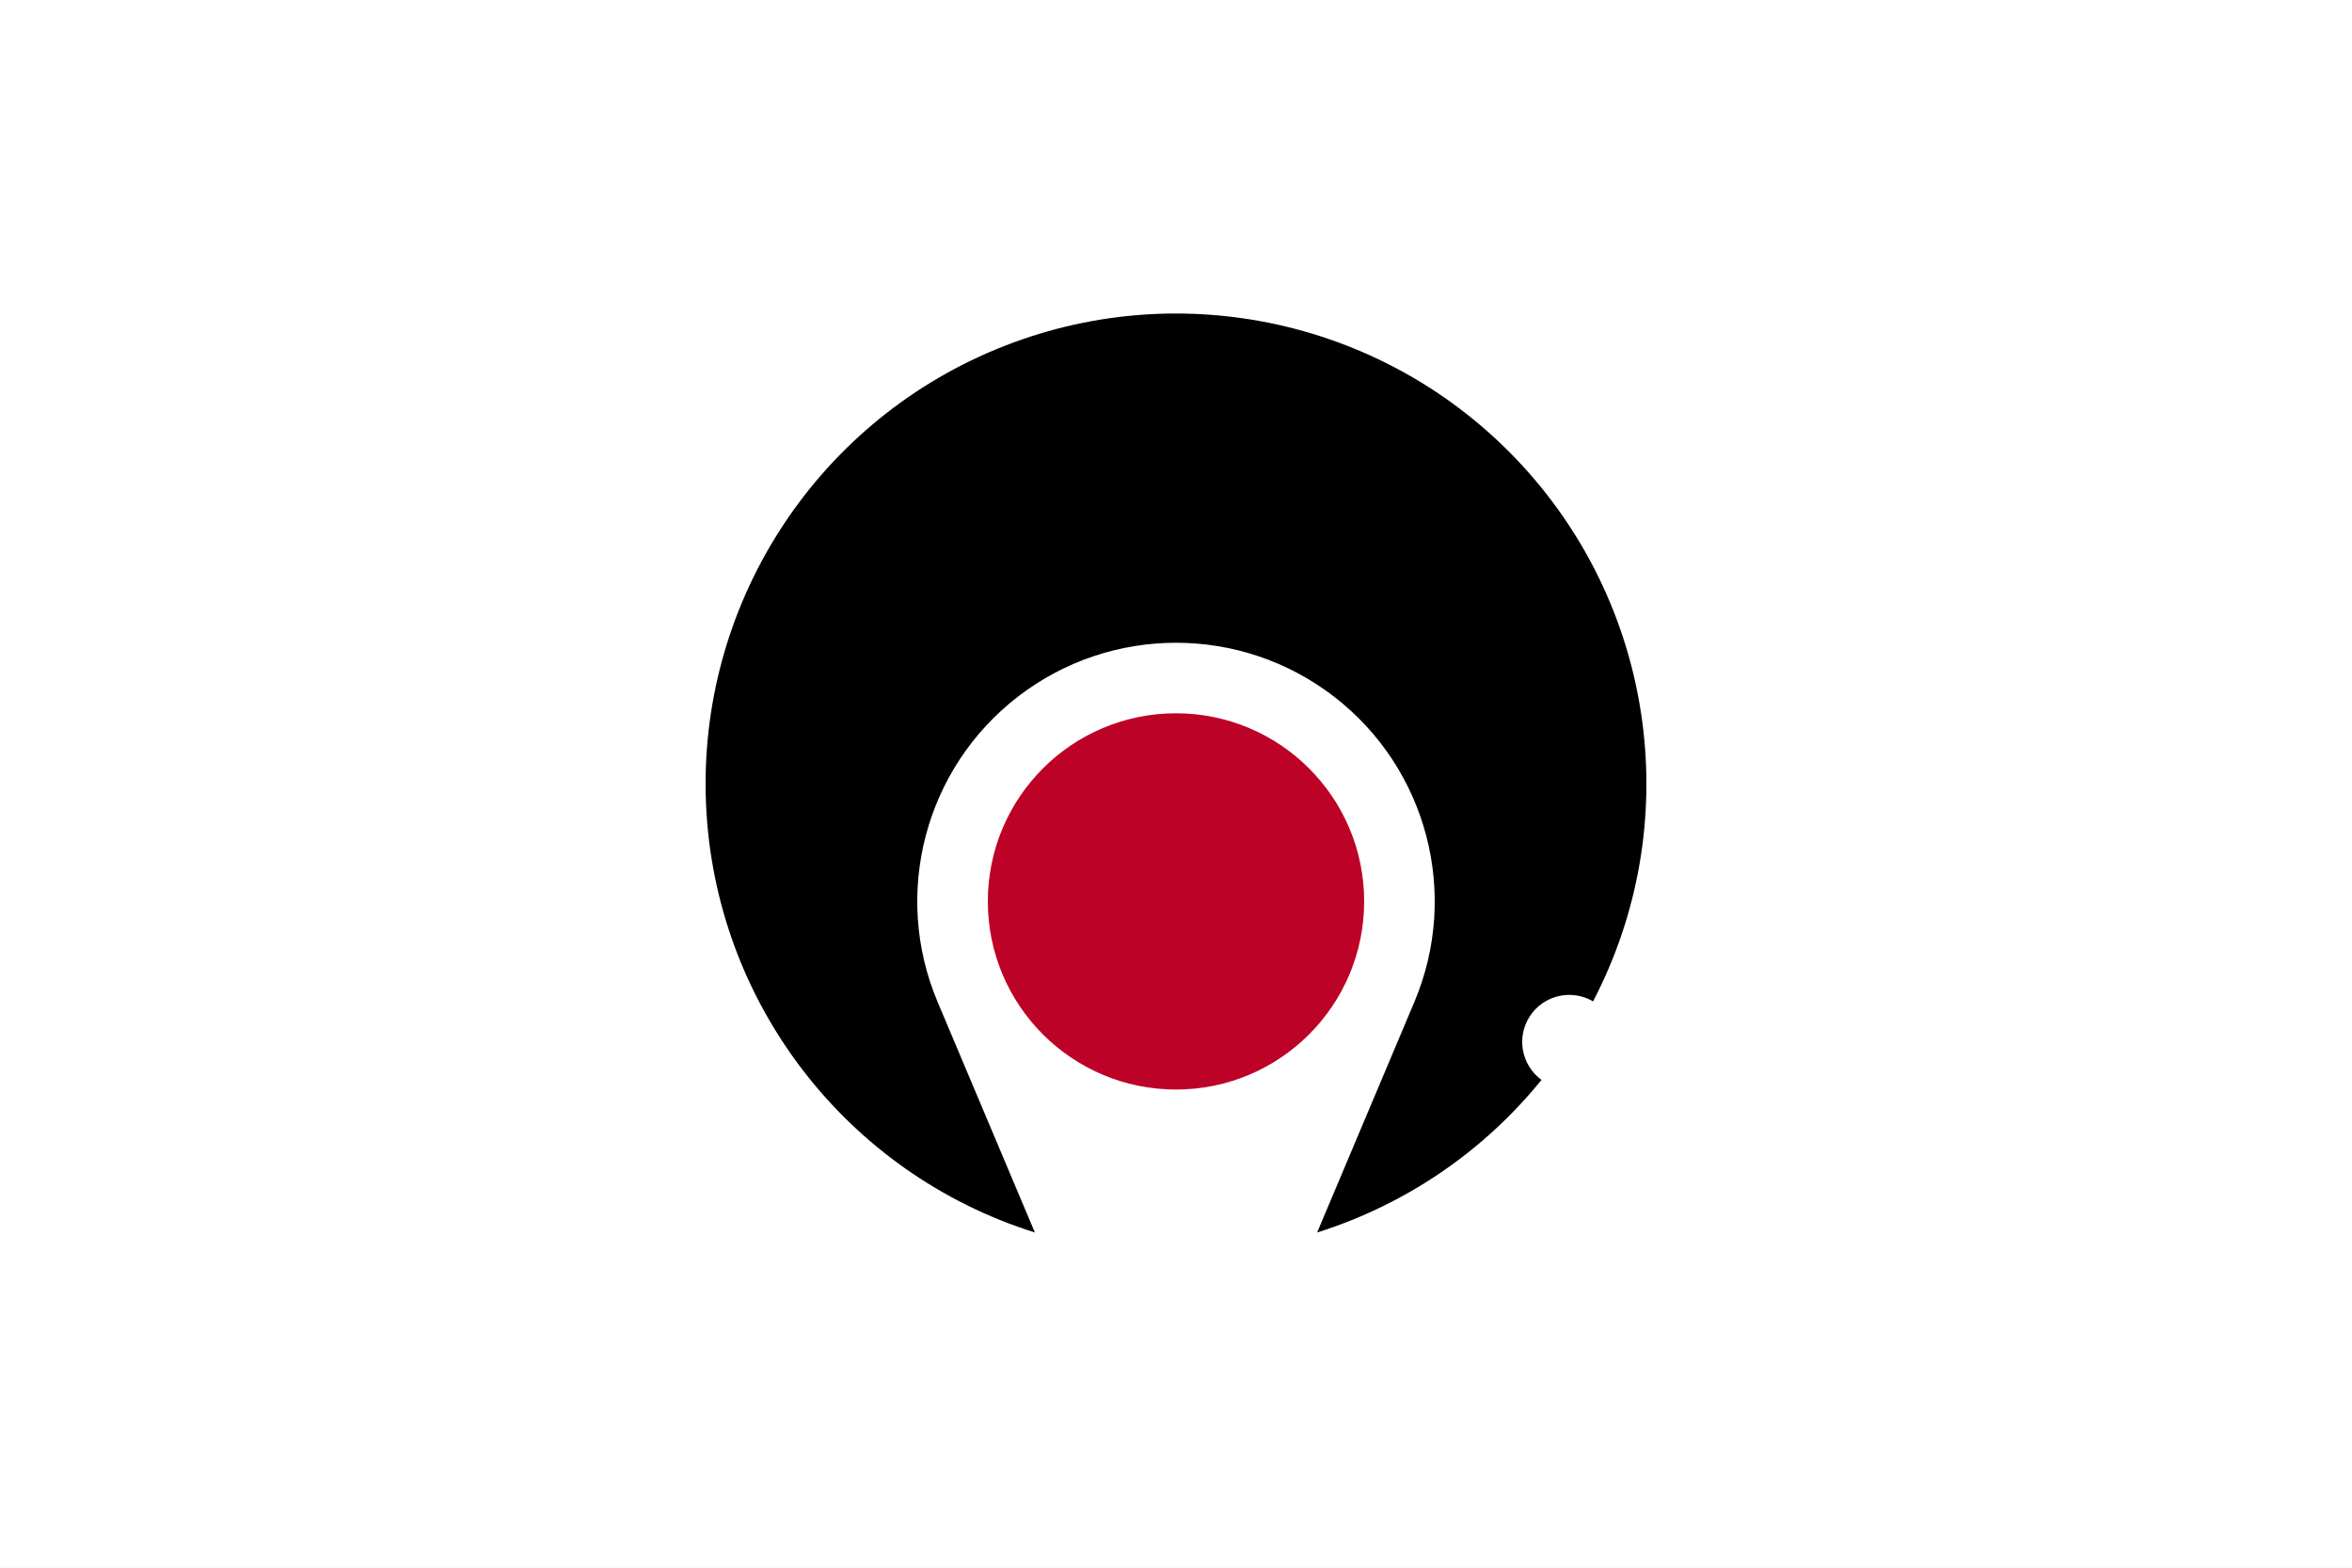
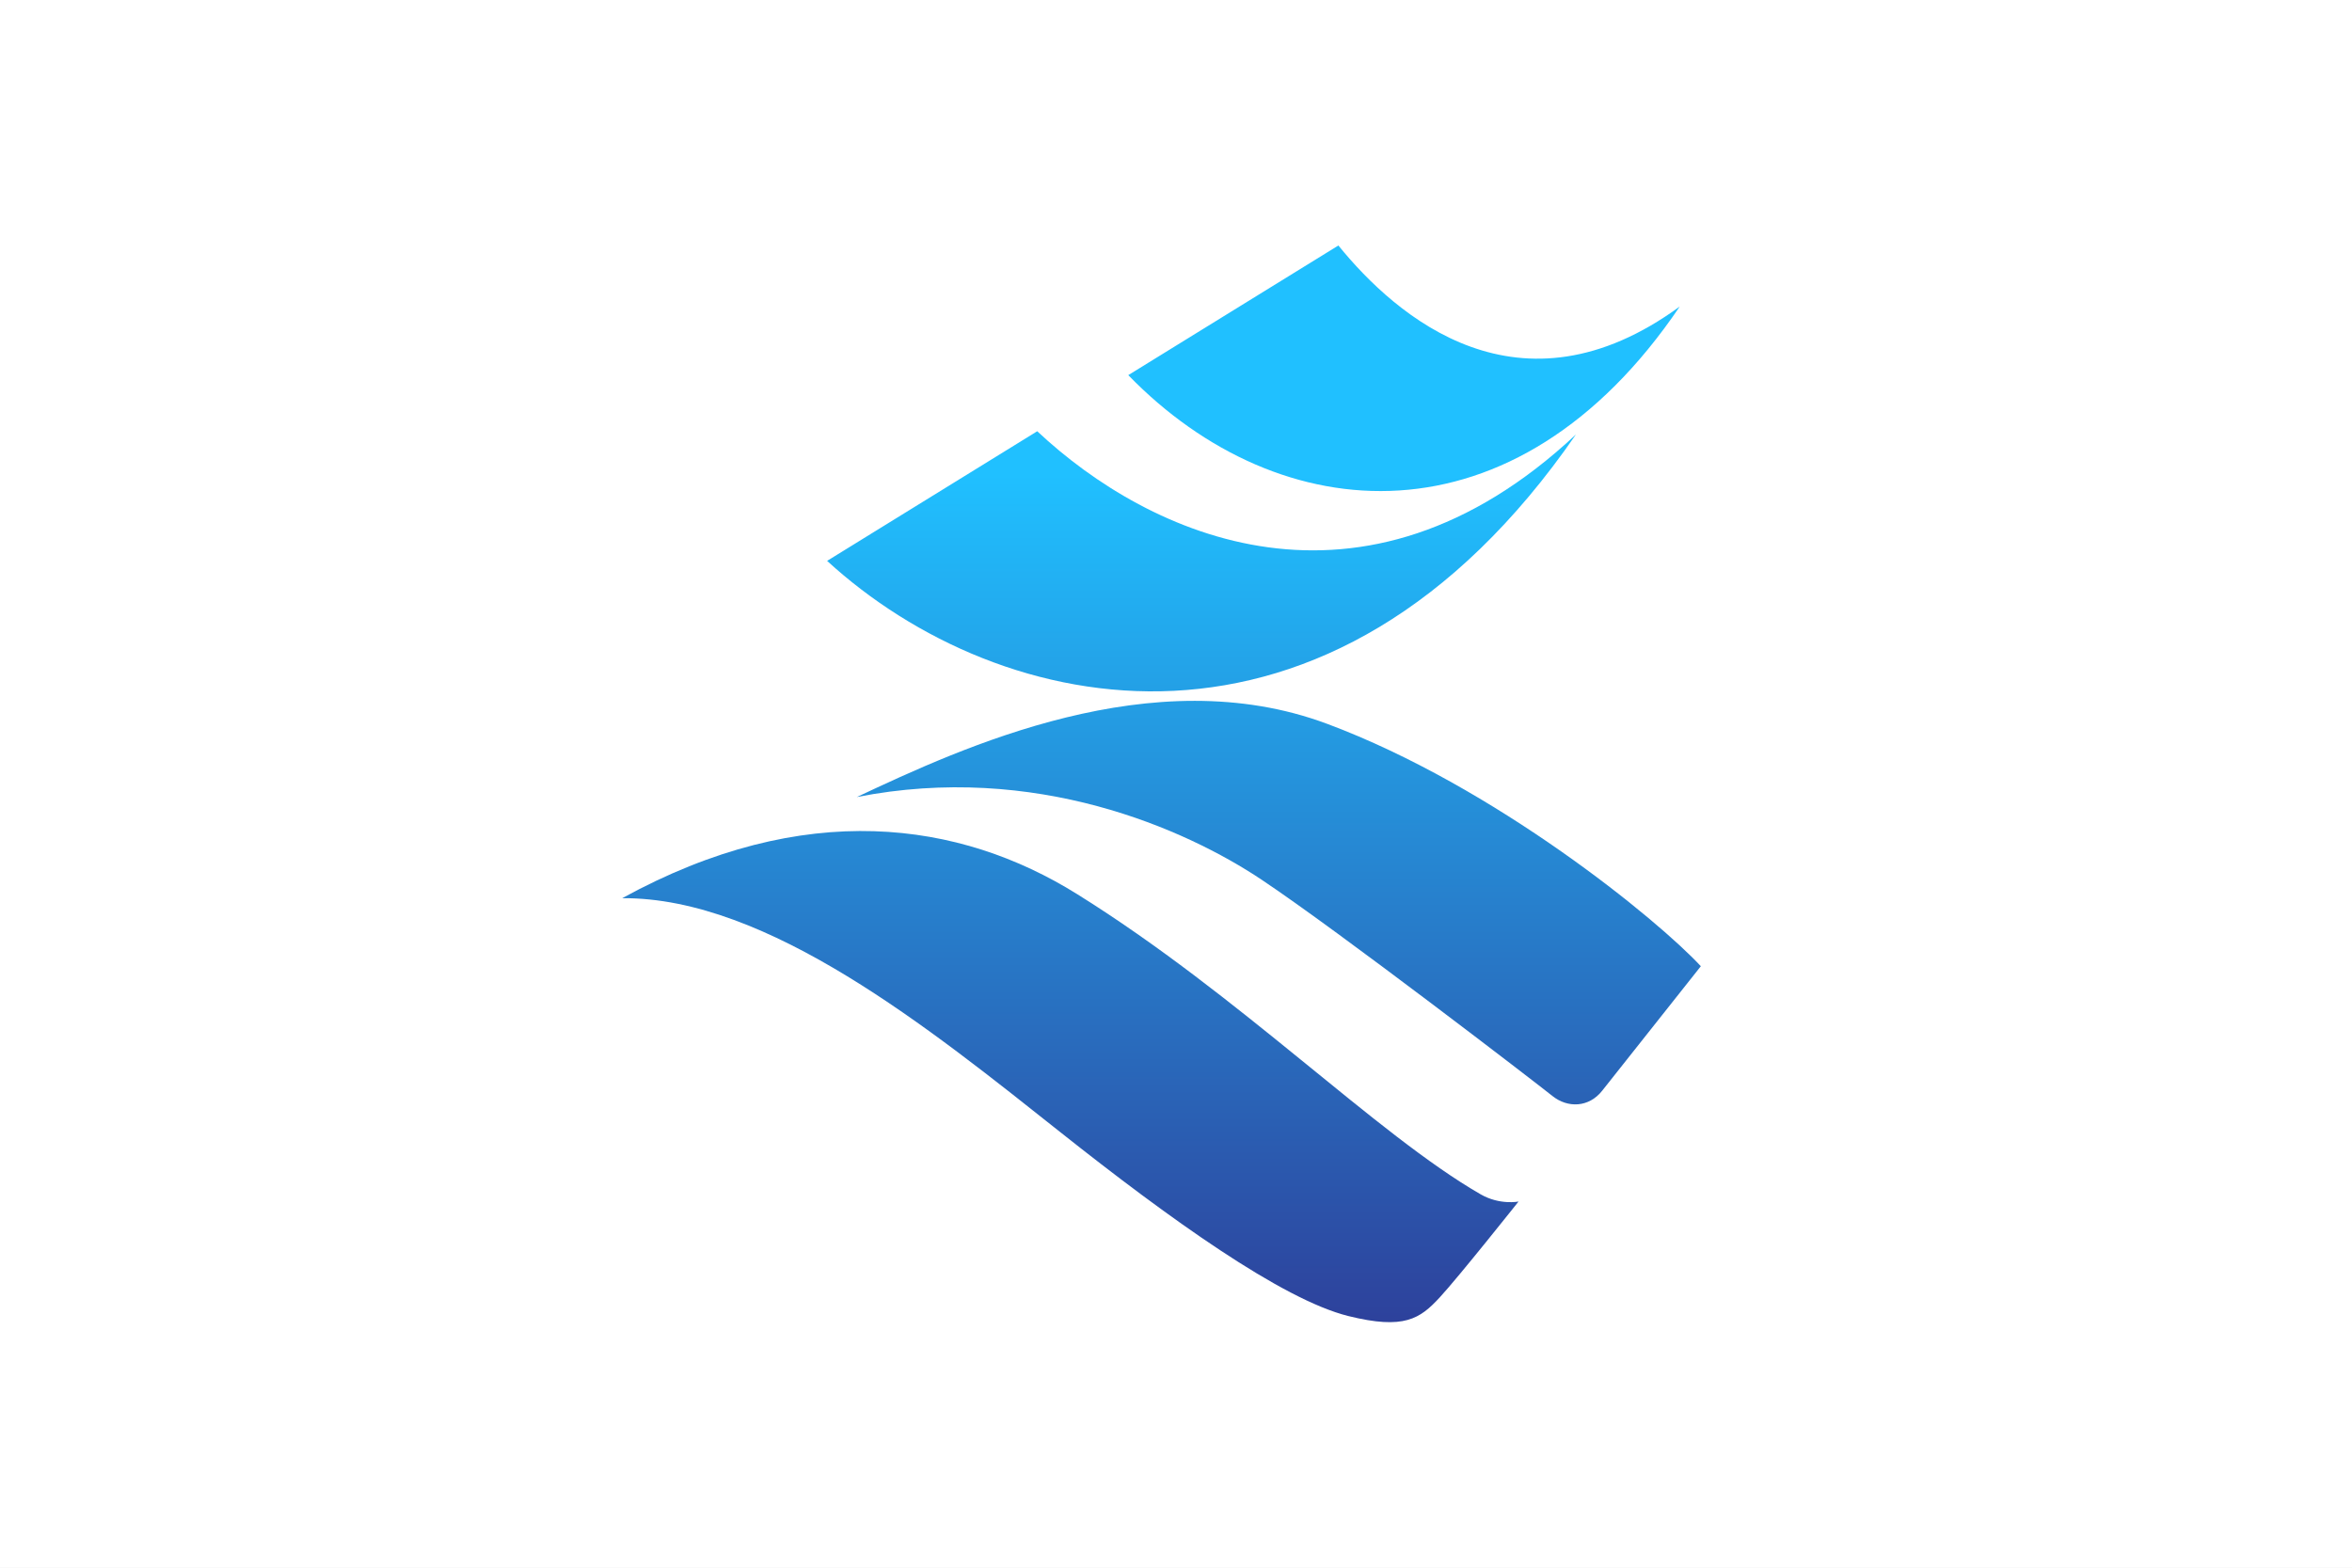
- <svg xmlns="http://www.w3.org/2000/svg" width="900" height="600">
-   <path d="M0 0H900V600H0z" fill="#fff" />
-   <g transform="translate(450 300) scale(1.8)">
-     <path d="M-30 95.394A100 100 0 1 1 88.661 46.251 10 10 0 0 0 77.7 62.95 100 100 0 0 1 30 95.394L50.676 46.376a55 55 0 1 0-101.353 0z" />
-     <circle cy="25" r="40" fill="#bd0227" />
+ <svg xmlns="http://www.w3.org/2000/svg" xmlns:xlink="http://www.w3.org/1999/xlink" version="1.1" id="svg2" width="324" height="216" viewBox="0 0 324 216">
+   <defs id="defs6">
+     <linearGradient id="linearGradient4145">
+       <stop style="stop-color:#302888;stop-opacity:1" offset="0" id="stop4147" />
+       <stop style="stop-color:#20c0ff;stop-opacity:1" offset="1" id="stop4149" />
+     </linearGradient>
+     <linearGradient xlink:href="#linearGradient4145" id="linearGradient4151" x1="3918.32" y1="3921.44" x2="3918.32" y2="3605.59" gradientUnits="userSpaceOnUse" gradientTransform="matrix(0.9508083,0,0,0.9437277,-354.6617,269.9703)" />
+     <linearGradient xlink:href="#linearGradient4145" id="linearGradient1119" gradientUnits="userSpaceOnUse" x1="3918.32" y1="3921.44" x2="3918.32" y2="3605.59" gradientTransform="matrix(0.9508083,0,0,0.9437277,-354.6617,269.9703)" />
+     <linearGradient xlink:href="#linearGradient4145" id="linearGradient1121" gradientUnits="userSpaceOnUse" x1="3918.32" y1="3921.44" x2="3918.32" y2="3605.59" gradientTransform="matrix(0.9508083,0,0,0.9437277,-354.6617,269.9703)" />
+     <linearGradient xlink:href="#linearGradient4145" id="linearGradient1123" gradientUnits="userSpaceOnUse" x1="3918.32" y1="3921.44" x2="3918.32" y2="3605.59" gradientTransform="matrix(0.9508083,0,0,0.9437277,-354.6617,269.9703)" />
+     <linearGradient xlink:href="#linearGradient4145" id="linearGradient1125" gradientUnits="userSpaceOnUse" x1="3918.32" y1="3921.44" x2="3918.32" y2="3605.59" gradientTransform="matrix(0.9508083,0,0,0.9437277,-354.6617,269.9703)" />
+   </defs>
+   <g id="layer1" transform="matrix(1.08,0,0,1.08,-4059.665,-4019.155)" style="stroke-width:0.926">
+     <rect id="rect4172" width="300" height="200" x="3758.95" y="3721.44" style="fill:#ffffff;stroke-width:0.926" />
+     <g id="g4137" transform="matrix(0.4316526,0,0,0.4348912,2215.751,2184.719)" style="fill:url(#linearGradient4151);stroke-width:0.947">
+       <path style="fill:url(#linearGradient1119);stroke-width:0.947" id="path4224" d="m 4071.47,3623.48 c -47.35,34.34 -83.68,3.16 -100.89,-17.89 l -62.09,38.03 c 44.79,45.78 114.42,51.16 162.97,-20.14 z" />
+       <path style="fill:url(#linearGradient1121);stroke-width:0.947" id="path4226" d="m 4040.75,3661.05 c -63.2,58.74 -126.11,29.81 -159.16,-0.97 l -62.09,38.03 c 51.02,46.42 148.51,67.59 221.26,-37.06 z" />
+       <path style="fill:url(#linearGradient1123);stroke-width:0.947" id="path4228" d="m 4012.61,3883.93 c -30.97,-17.7 -70.83,-58.12 -119.26,-88.08 -34.63,-21.43 -80.52,-28.15 -134.4,1.21 42.98,-0.3 91.11,38.44 129.55,68.71 31.89,25.11 65.38,49.04 85.06,53.88 16.48,4.05 21.13,0.78 26.94,-5.45 5.55,-5.95 23.31,-28.15 23.31,-28.15 0,0 -5.55,1.11 -11.2,-2.12 z" />
+       <path style="fill:url(#linearGradient1125);stroke-width:0.947" id="path4230" d="m 3967.21,3745.9 c -51.46,-19.07 -107.76,6.96 -138.94,21.49 52.67,-10.29 97.16,9.38 119.56,24.21 22.92,15.18 81.42,59.83 85.96,63.46 4.54,3.63 10.8,3.43 14.73,-1.51 l 29.16,-36.53 c -12.62,-13.52 -60.72,-52.69 -110.48,-71.13 z" />
+     </g>
  </g>
</svg>
